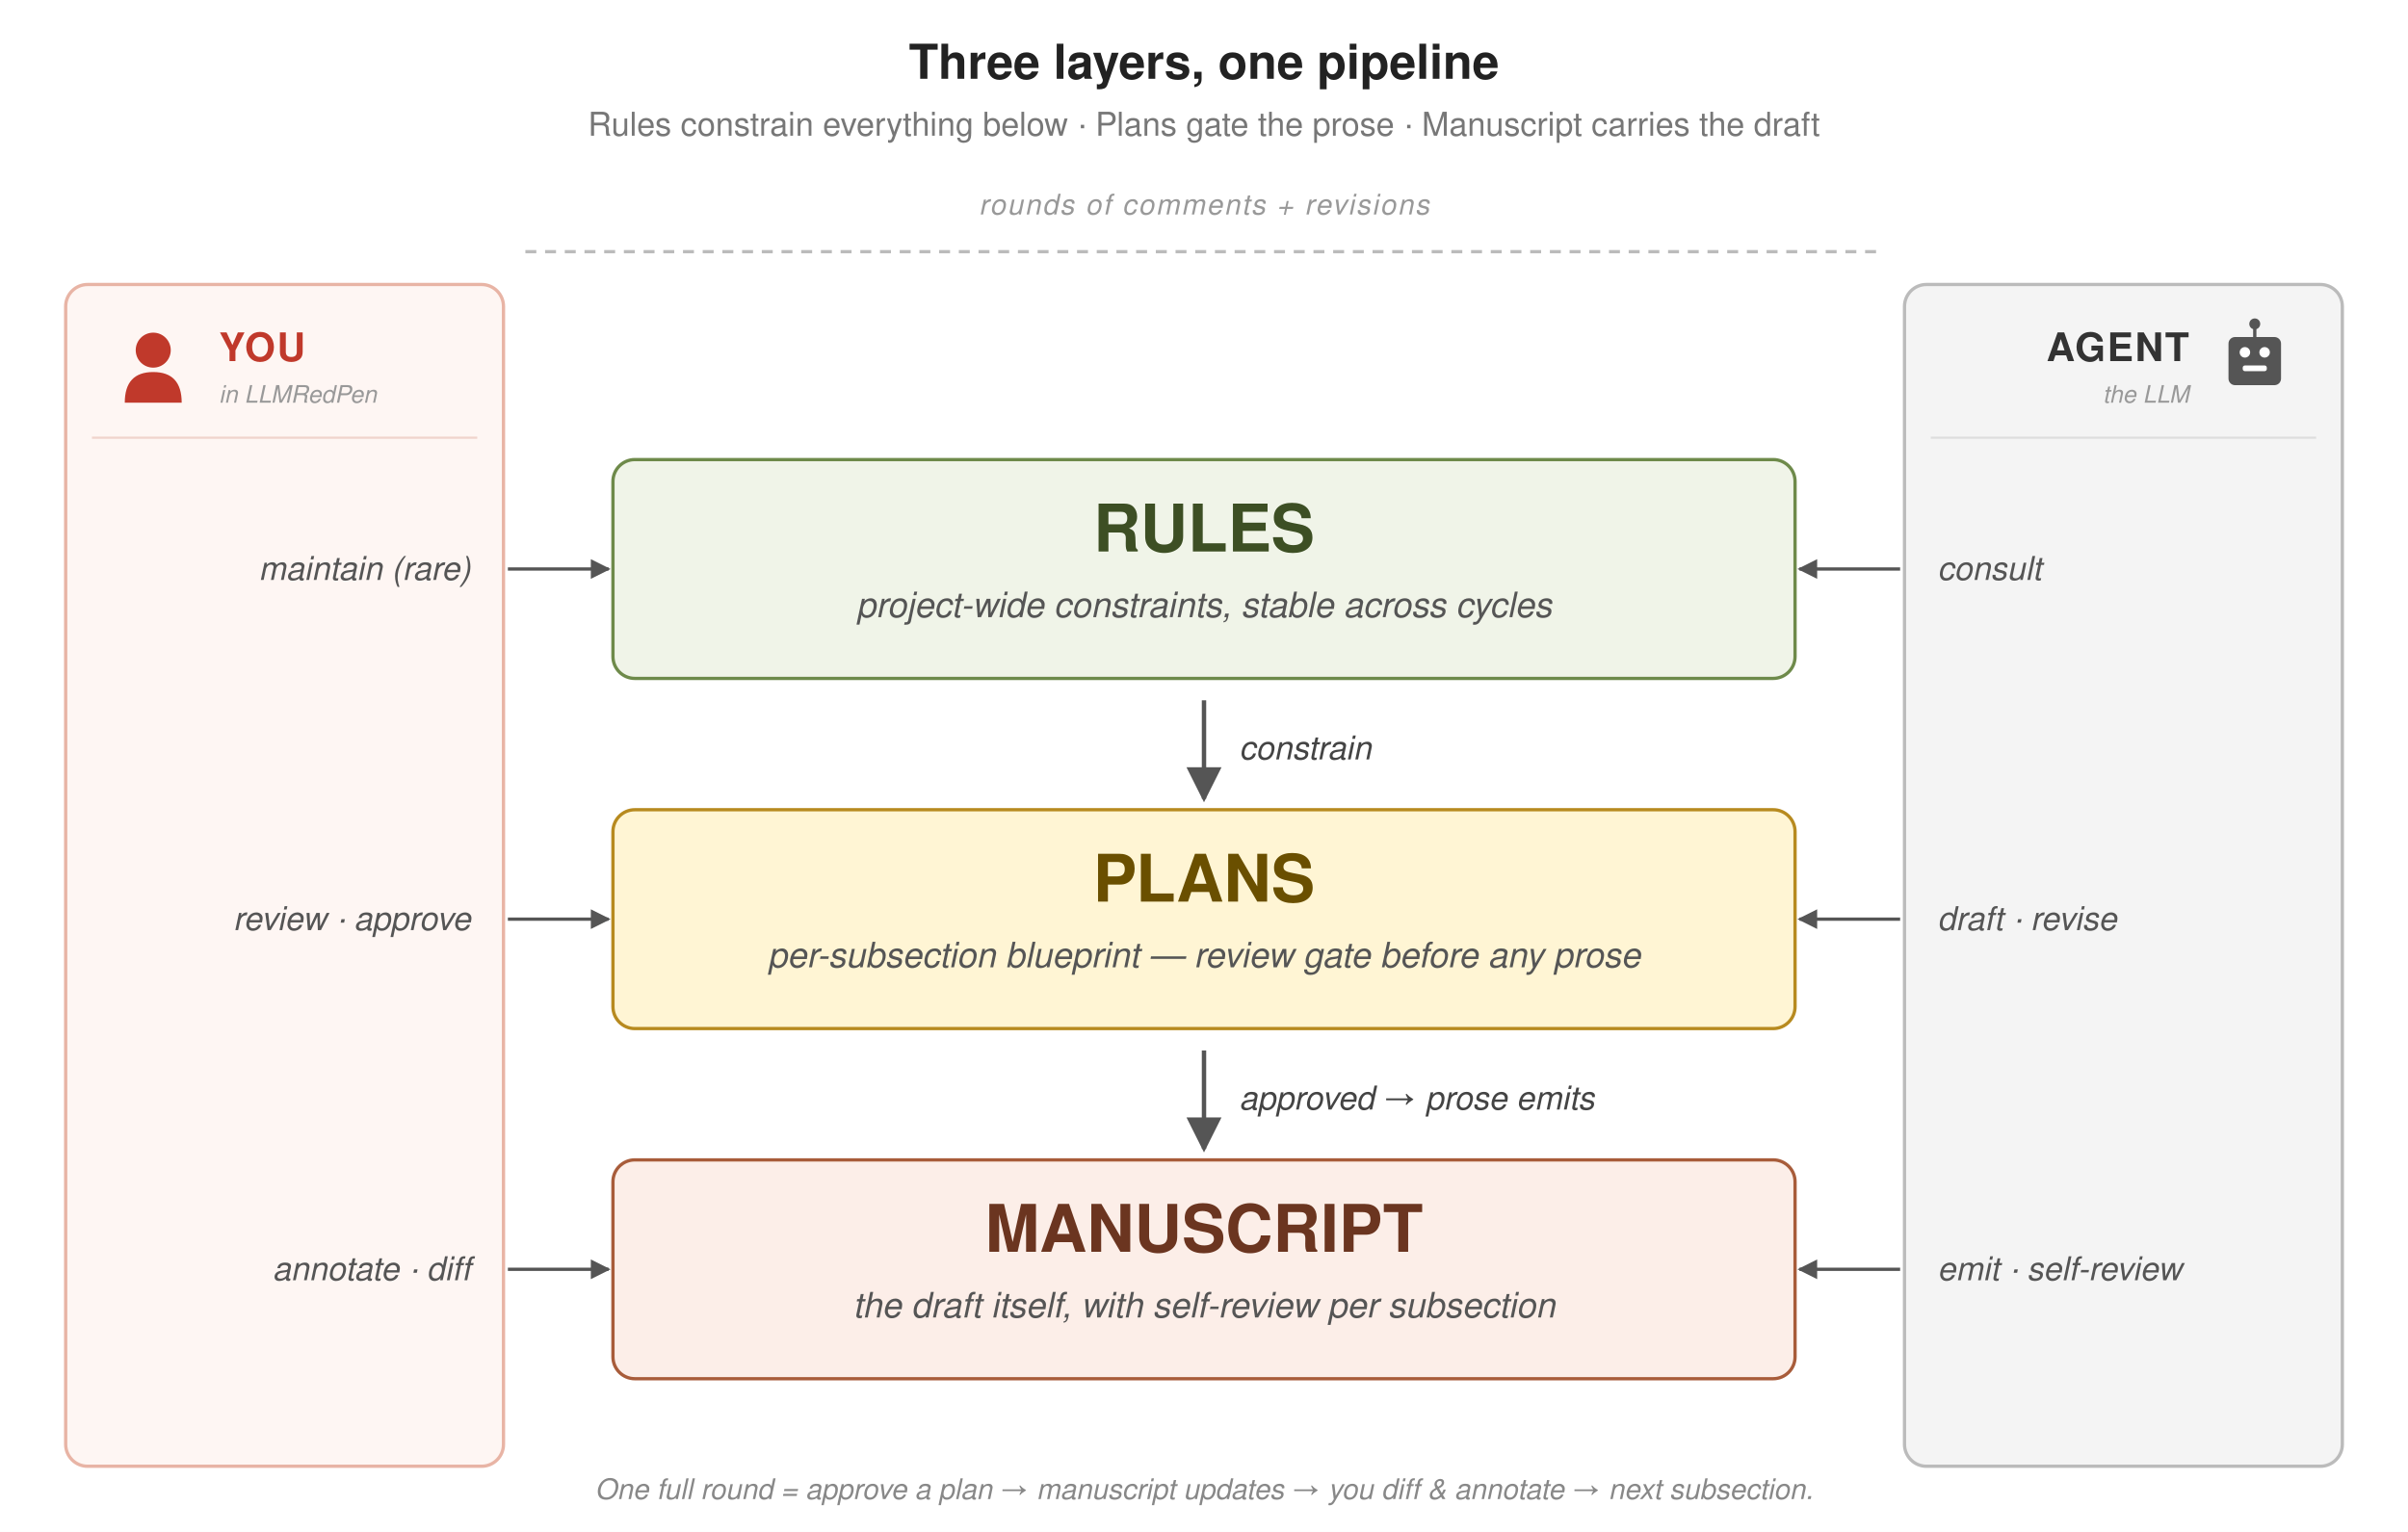
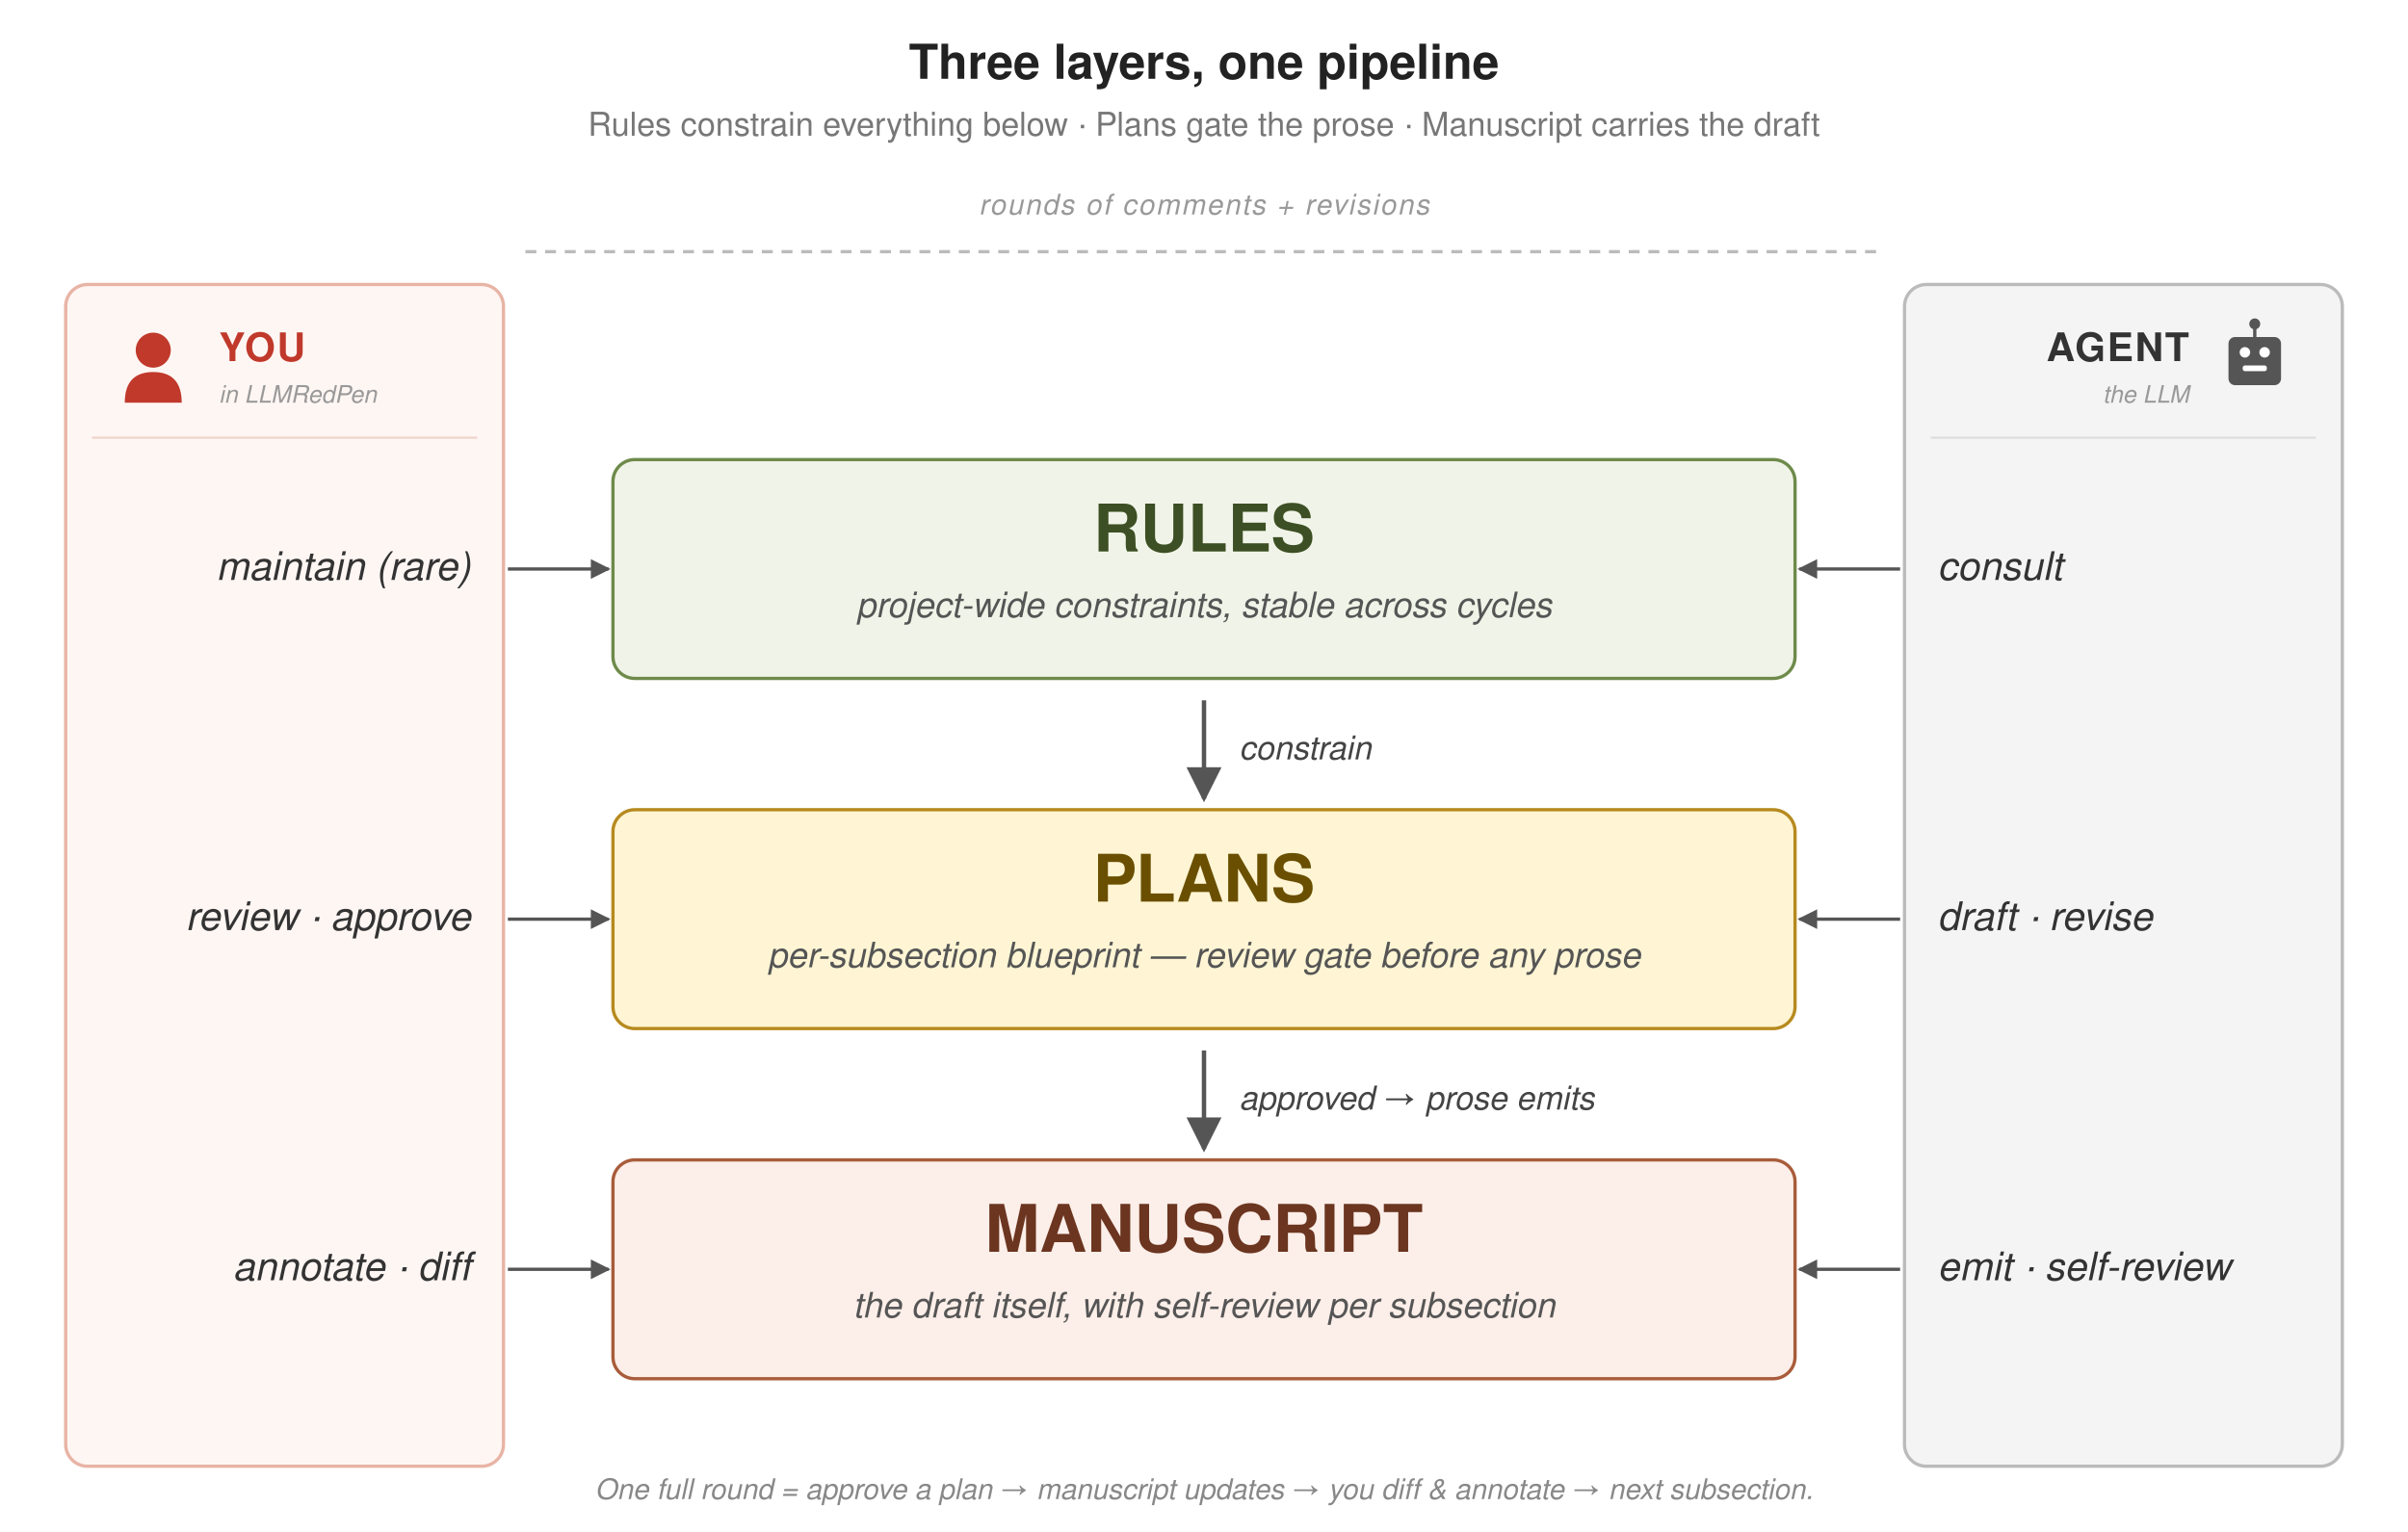
<svg xmlns="http://www.w3.org/2000/svg" viewBox="0 0 1100 700" font-family="system-ui, -apple-system, 'SF Pro Display', 'Helvetica Neue', Helvetica, Arial, sans-serif">
  <defs>
    <marker id="arrow" viewBox="0 0 10 10" refX="9" refY="5" markerWidth="8" markerHeight="8" orient="auto">
      <path d="M0,0 L10,5 L0,10 z" fill="#555" />
    </marker>
    <marker id="arrow-small" viewBox="0 0 10 10" refX="9" refY="5" markerWidth="6" markerHeight="6" orient="auto">
      <path d="M0,0 L10,5 L0,10 z" fill="#555" />
    </marker>
  </defs>
  <rect width="1100" height="700" fill="#ffffff" />
  <text x="550" y="36" text-anchor="middle" font-size="22" font-weight="600" fill="#222">
    Three layers, one pipeline
  </text>
  <text x="550" y="62" text-anchor="middle" font-size="15" fill="#777">
    Rules constrain everything below · Plans gate the prose · Manuscript carries the draft
  </text>
  <text x="550" y="98" text-anchor="middle" font-size="13" font-style="italic" fill="#999" letter-spacing="0.06em">
    rounds of comments + revisions
  </text>
  <line x1="240" y1="115" x2="860" y2="115" stroke="#bbb" stroke-width="1.5" stroke-dasharray="5 4" />
  <rect x="30" y="130" width="200" height="540" rx="10" fill="#fef6f3" stroke="#e8b4a5" stroke-width="1.5" />
  <g transform="translate(70, 168)">
    <circle cx="0" cy="-8" r="8" fill="#c0392b" />
    <path d="M-13,16 Q-13,2 0,2 Q13,2 13,16 Z" fill="#c0392b" />
  </g>
  <text x="100" y="165" text-anchor="start" font-size="18" font-weight="700" fill="#c0392b" letter-spacing="0.04em">YOU</text>
  <text x="100" y="184" text-anchor="start" font-size="11" font-style="italic" fill="#999">in LLMRedPen</text>
  <line x1="42" y1="200" x2="218" y2="200" stroke="#f0d4cc" stroke-width="1" />
-   <text x="215" y="265" text-anchor="end" font-size="15" font-style="italic" fill="#555">maintain (rare)</text>
-   <text x="215" y="425" text-anchor="end" font-size="15" font-style="italic" fill="#555">review · approve</text>
-   <text x="215" y="585" text-anchor="end" font-size="15" font-style="italic" fill="#555">annotate · diff</text>
+   <text x="215" y="265" text-anchor="end" font-size="18" font-style="italic" fill="#333">maintain (rare)</text>
+   <text x="215" y="425" text-anchor="end" font-size="18" font-style="italic" fill="#333">review · approve</text>
+   <text x="215" y="585" text-anchor="end" font-size="18" font-style="italic" fill="#333">annotate · diff</text>
  <line x1="232" y1="260" x2="278" y2="260" stroke="#555" stroke-width="1.5" marker-end="url(#arrow-small)" />
  <line x1="232" y1="420" x2="278" y2="420" stroke="#555" stroke-width="1.5" marker-end="url(#arrow-small)" />
  <line x1="232" y1="580" x2="278" y2="580" stroke="#555" stroke-width="1.5" marker-end="url(#arrow-small)" />
  <rect x="870" y="130" width="200" height="540" rx="10" fill="#f4f4f4" stroke="#bbb" stroke-width="1.5" />
  <text x="1000" y="165" text-anchor="end" font-size="18" font-weight="700" fill="#333" letter-spacing="0.04em">AGENT</text>
  <text x="1000" y="184" text-anchor="end" font-size="11" font-style="italic" fill="#999">the LLM</text>
  <g transform="translate(1030, 168)">
    <line x1="0" y1="-14" x2="0" y2="-18" stroke="#555" stroke-width="1.5" />
    <circle cx="0" cy="-20" r="2.5" fill="#555" />
    <rect x="-12" y="-14" width="24" height="22" rx="3" fill="#555" />
    <circle cx="-4.5" cy="-7" r="2.4" fill="#fff" />
    <circle cx="4.5" cy="-7" r="2.4" fill="#fff" />
    <rect x="-5.5" y="-1" width="11" height="2.6" rx="1" fill="#fff" />
  </g>
  <line x1="882" y1="200" x2="1058" y2="200" stroke="#ddd" stroke-width="1" />
-   <text x="885" y="265" text-anchor="start" font-size="15" font-style="italic" fill="#555">consult</text>
-   <text x="885" y="425" text-anchor="start" font-size="15" font-style="italic" fill="#555">draft · revise</text>
-   <text x="885" y="585" text-anchor="start" font-size="15" font-style="italic" fill="#555">emit · self-review</text>
+   <text x="885" y="265" text-anchor="start" font-size="18" font-style="italic" fill="#333">consult</text>
+   <text x="885" y="425" text-anchor="start" font-size="18" font-style="italic" fill="#333">draft · revise</text>
+   <text x="885" y="585" text-anchor="start" font-size="18" font-style="italic" fill="#333">emit · self-review</text>
  <line x1="868" y1="260" x2="822" y2="260" stroke="#555" stroke-width="1.5" marker-end="url(#arrow-small)" />
  <line x1="868" y1="420" x2="822" y2="420" stroke="#555" stroke-width="1.5" marker-end="url(#arrow-small)" />
  <line x1="868" y1="580" x2="822" y2="580" stroke="#555" stroke-width="1.5" marker-end="url(#arrow-small)" />
  <rect x="280" y="210" width="540" height="100" rx="10" fill="#f0f4e8" stroke="#6e8a4a" stroke-width="1.5" />
  <text x="550" y="252" text-anchor="middle" font-size="30" font-weight="700" fill="#3d4f24">RULES</text>
  <text x="550" y="282" text-anchor="middle" font-size="16" font-style="italic" fill="#555">project-wide constraints, stable across cycles</text>
  <line x1="550" y1="320" x2="550" y2="365" stroke="#555" stroke-width="2" marker-end="url(#arrow)" />
  <text x="566" y="347" text-anchor="start" font-size="15" font-style="italic" fill="#444">constrain</text>
  <rect x="280" y="370" width="540" height="100" rx="10" fill="#fff5d4" stroke="#b78a1f" stroke-width="1.5" />
  <text x="550" y="412" text-anchor="middle" font-size="30" font-weight="700" fill="#6a4f00">PLANS</text>
  <text x="550" y="442" text-anchor="middle" font-size="16" font-style="italic" fill="#555">per-subsection blueprint — review gate before any prose</text>
  <line x1="550" y1="480" x2="550" y2="525" stroke="#555" stroke-width="2" marker-end="url(#arrow)" />
  <text x="566" y="507" text-anchor="start" font-size="15" font-style="italic" fill="#444">approved → prose emits</text>
  <rect x="280" y="530" width="540" height="100" rx="10" fill="#fceee8" stroke="#a85c3a" stroke-width="1.5" />
  <text x="550" y="572" text-anchor="middle" font-size="30" font-weight="700" fill="#6b3520">MANUSCRIPT</text>
  <text x="550" y="602" text-anchor="middle" font-size="16" font-style="italic" fill="#555">the draft itself, with self-review per subsection</text>
  <text x="550" y="685" text-anchor="middle" font-size="13" font-style="italic" fill="#888">
    One full round = approve a plan → manuscript updates → you diff &amp; annotate → next subsection.
  </text>
</svg>
